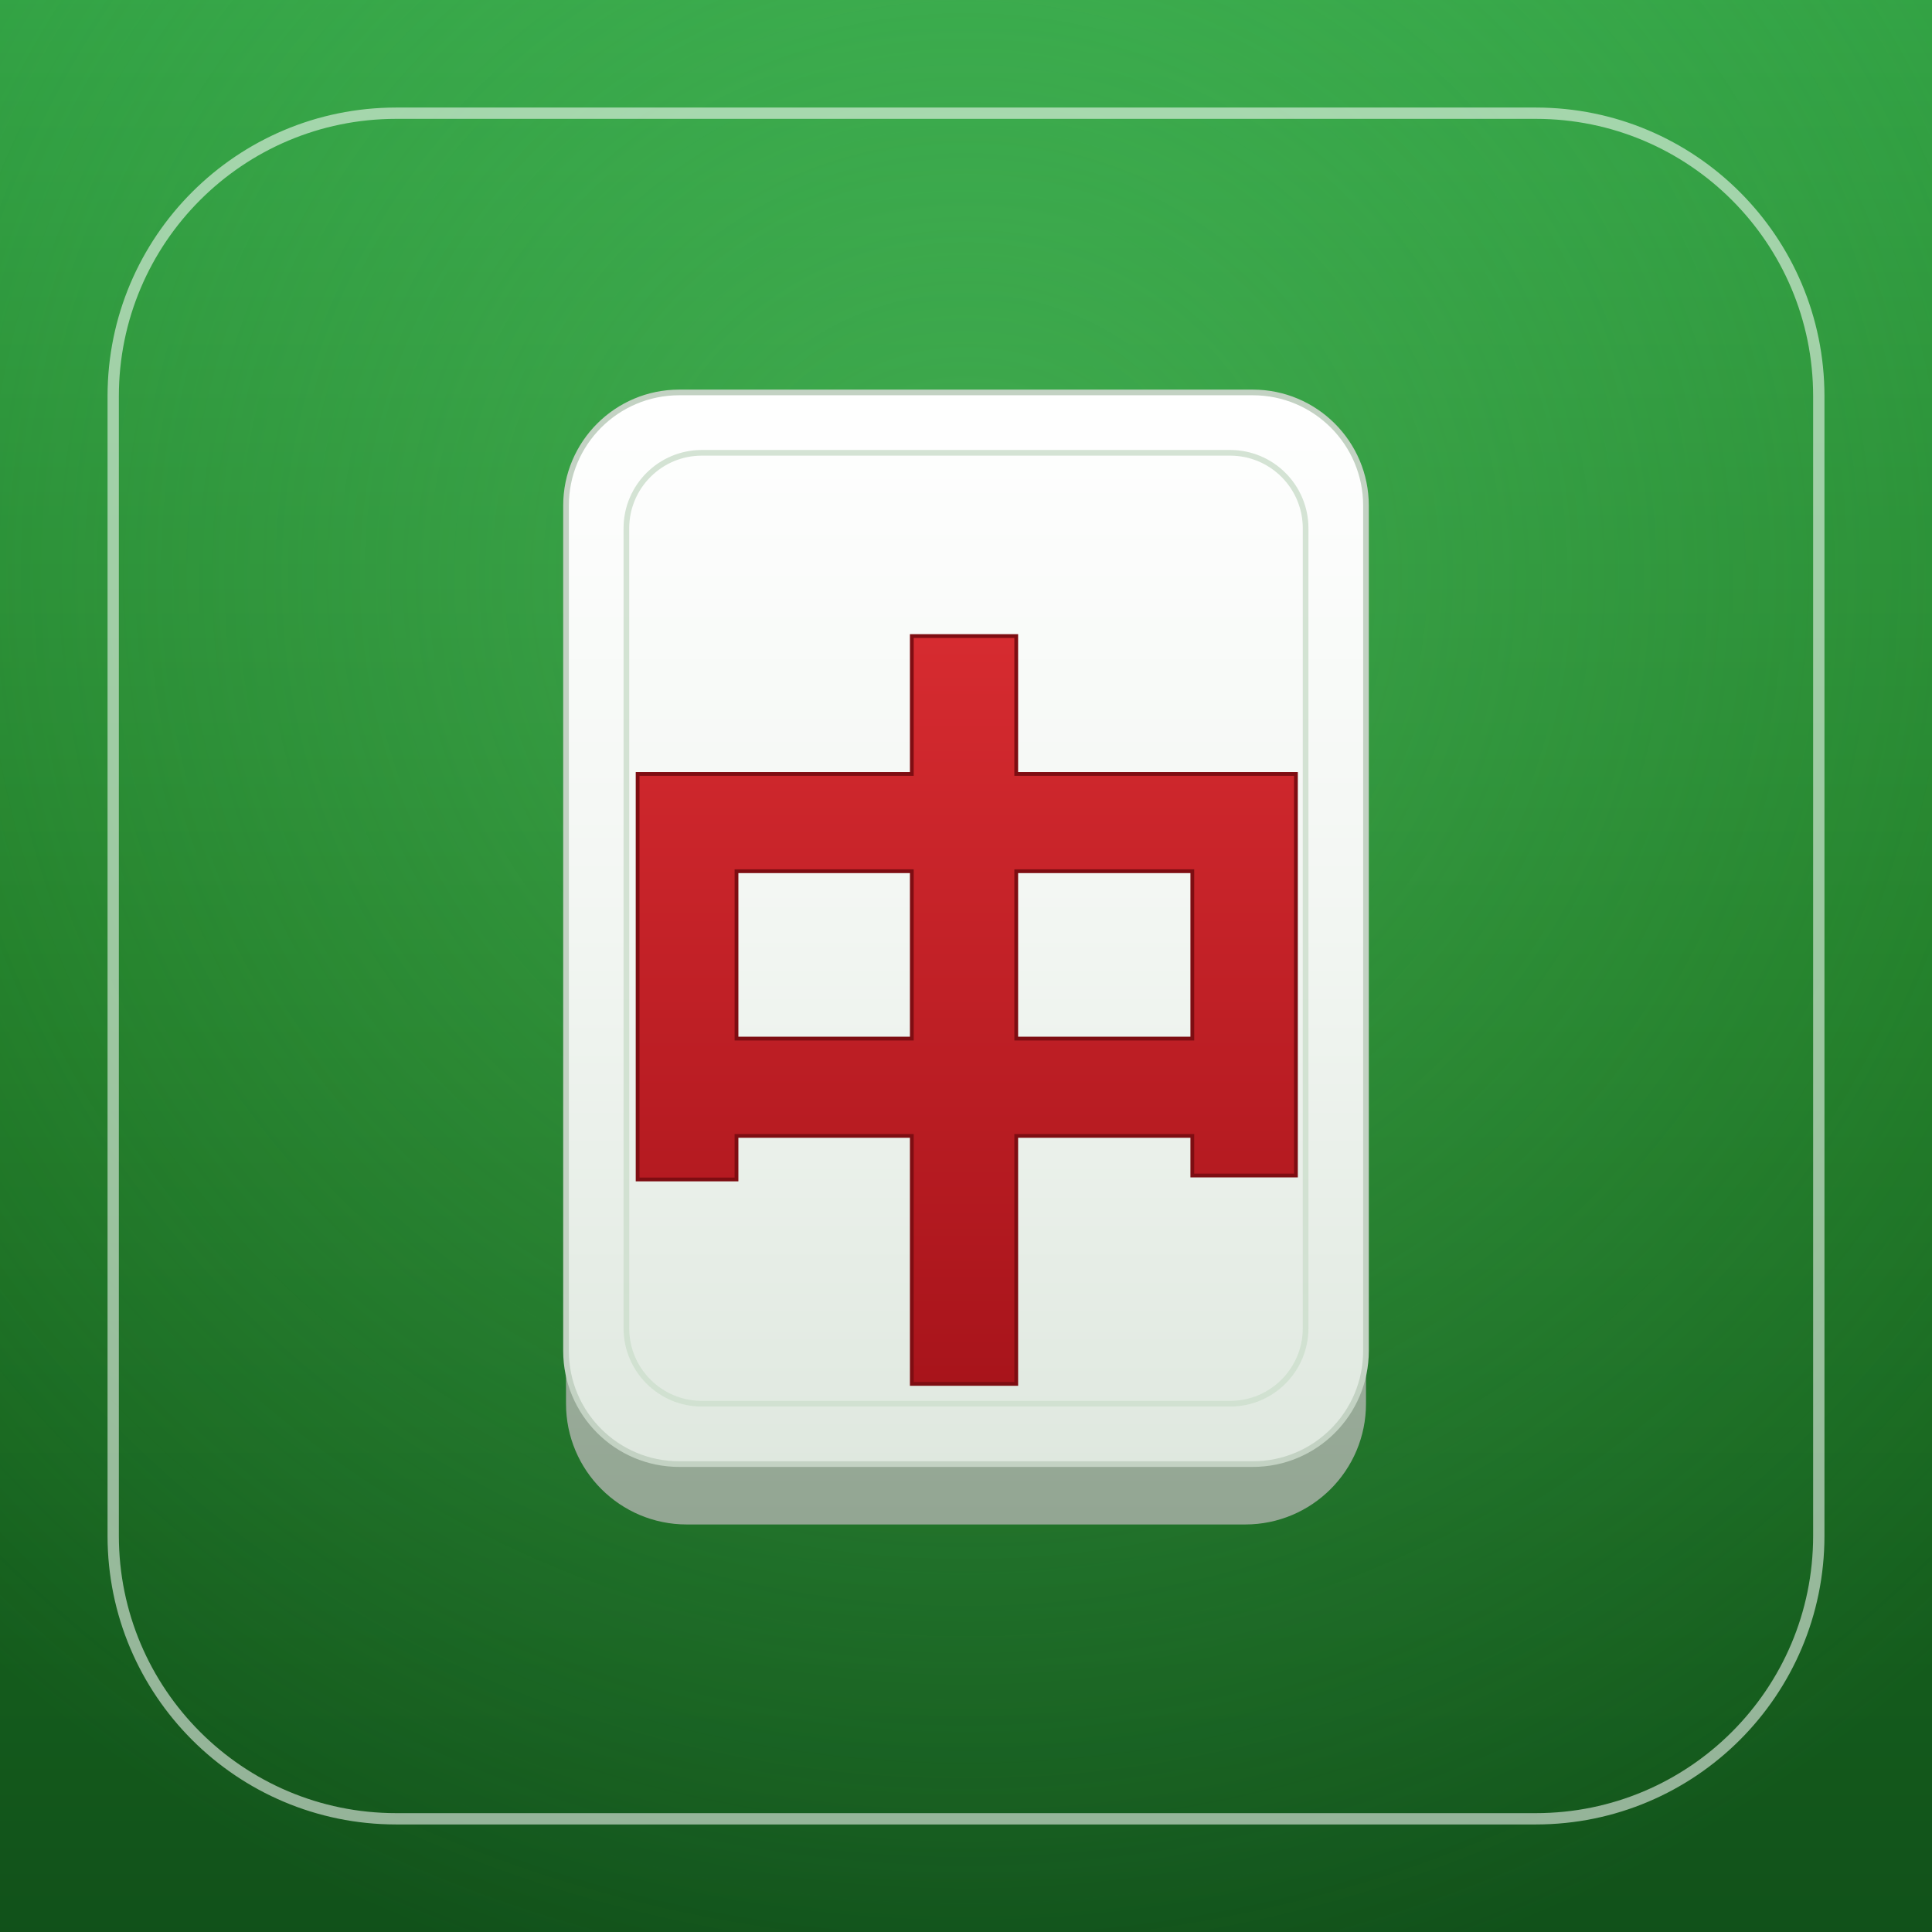
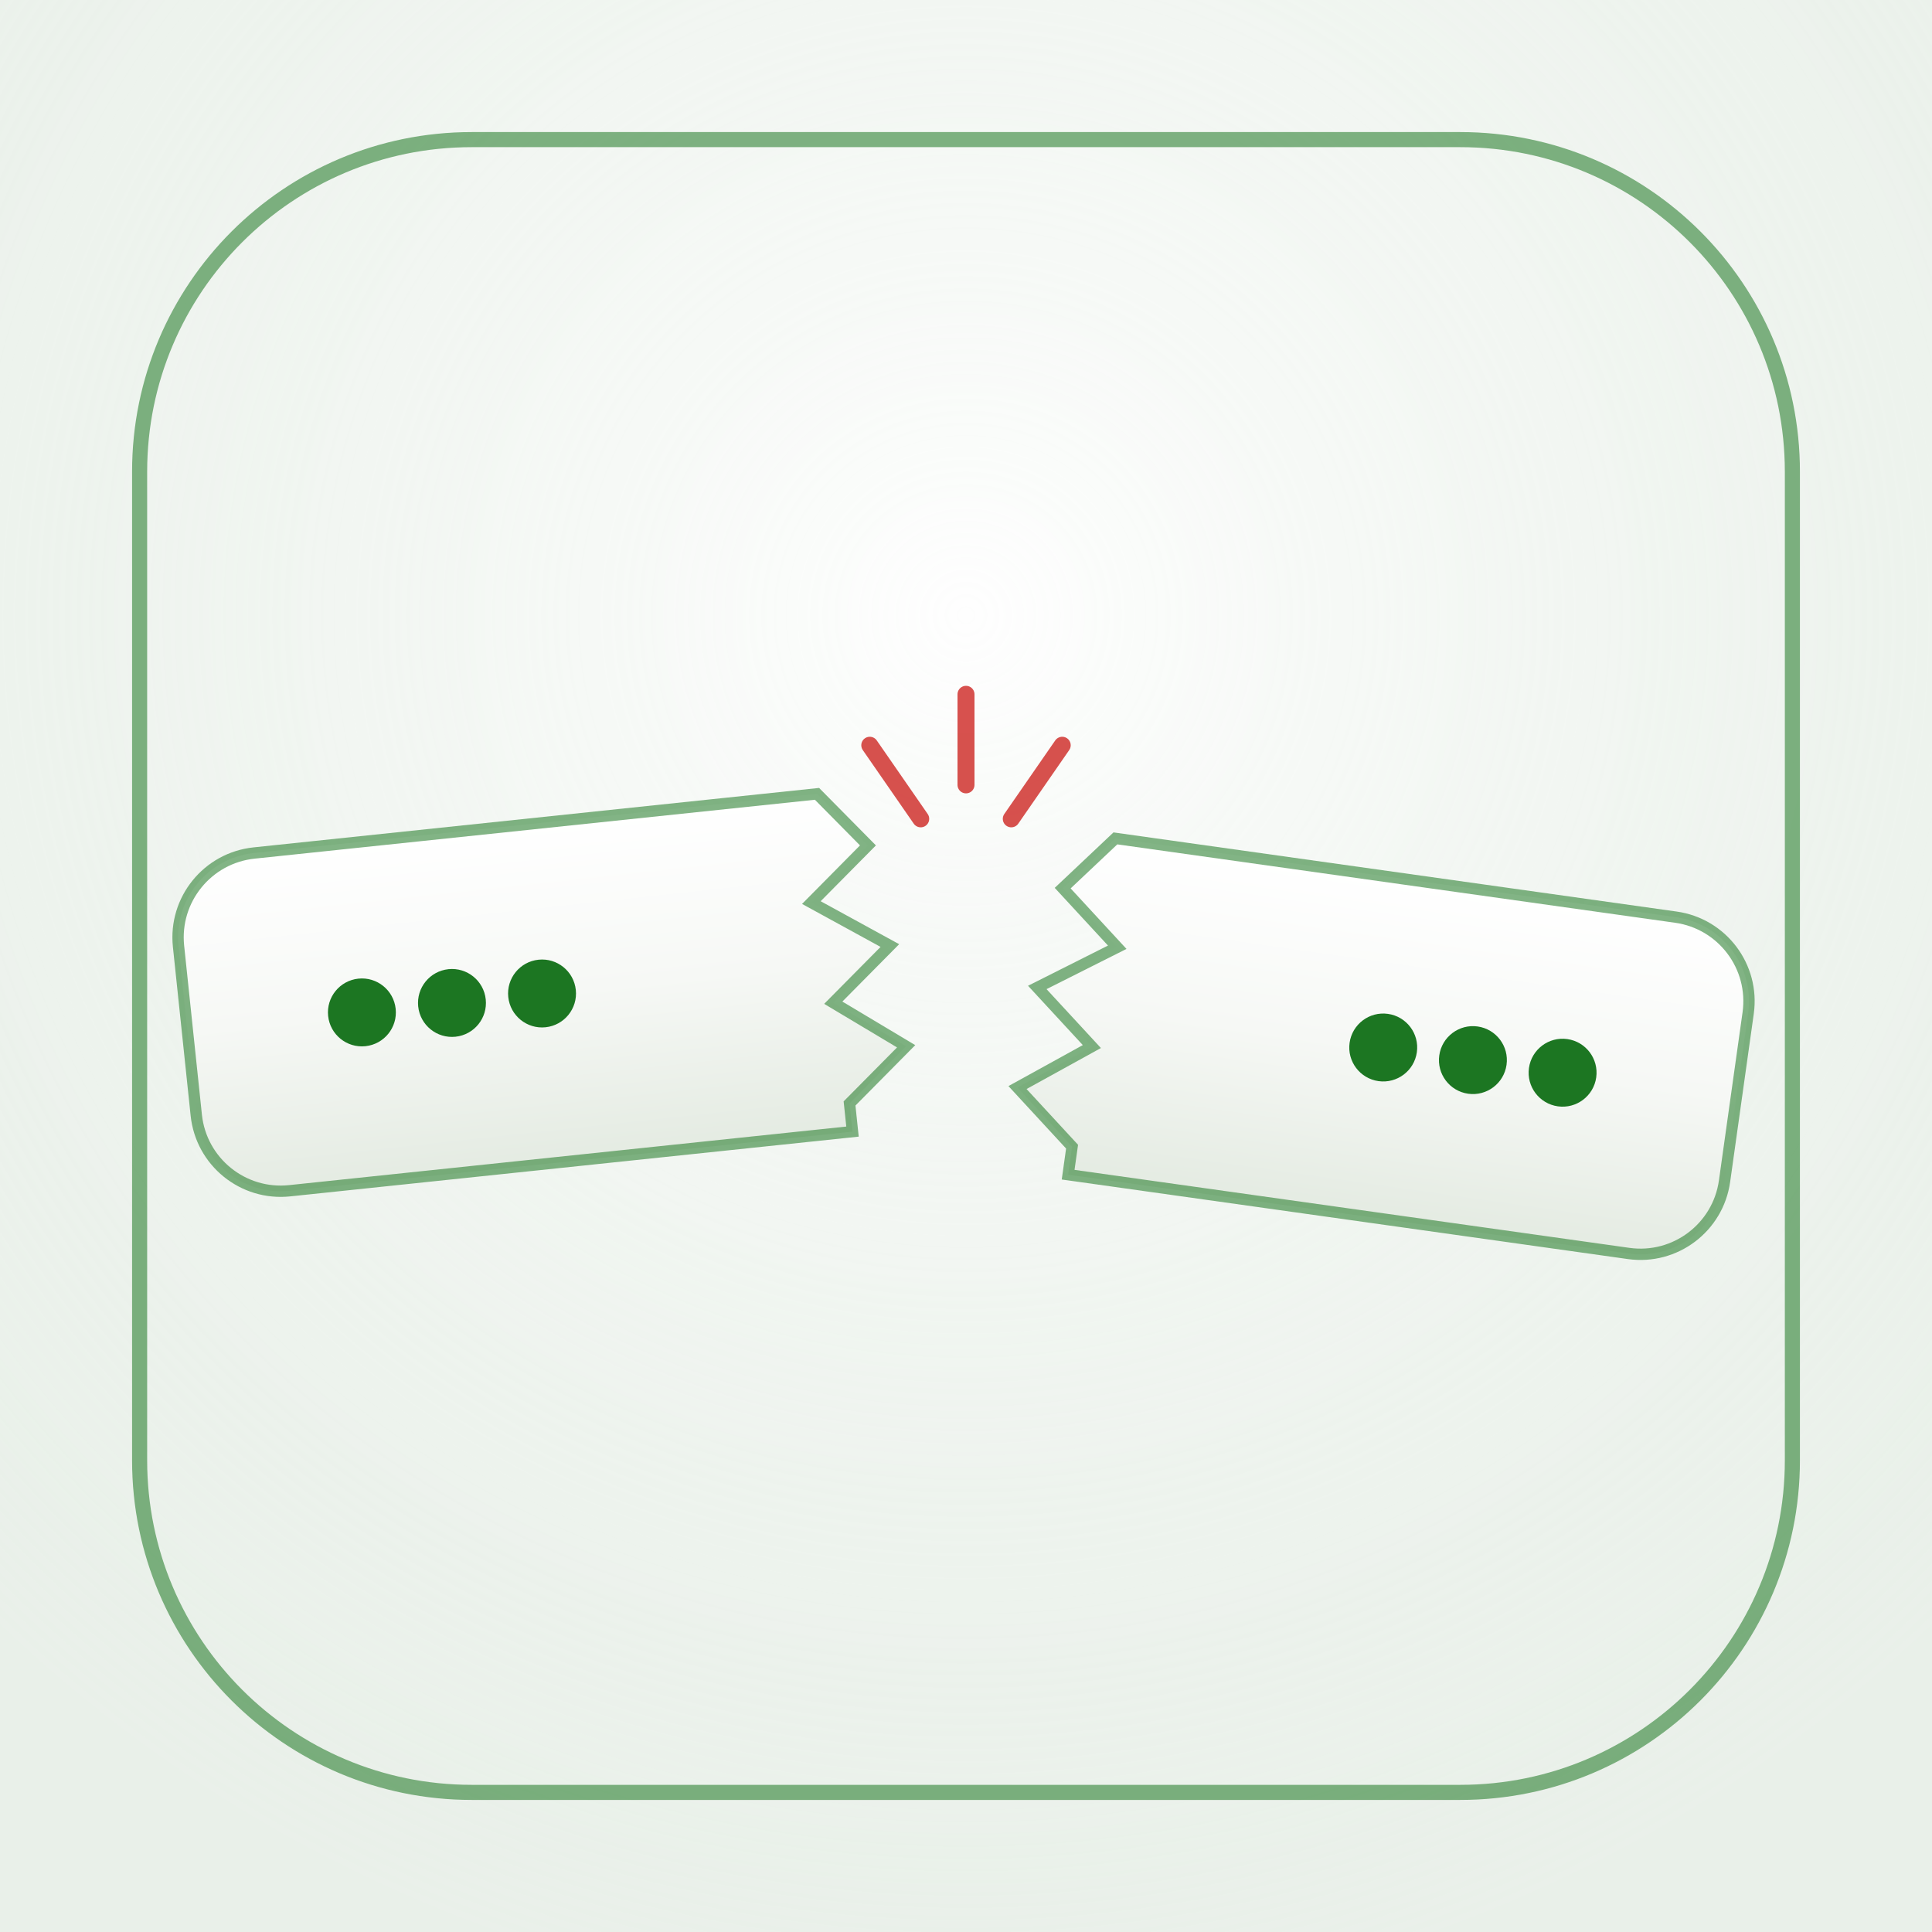
<svg xmlns="http://www.w3.org/2000/svg" width="1024" height="1024" viewBox="0 0 1024 1024">
  <defs>
-     <linearGradient id="bg" x1="0" y1="0" x2="0" y2="1">
-       <stop offset="0" stop-color="#2e9e40" />
-       <stop offset="0.5" stop-color="#1c7622" />
-       <stop offset="1" stop-color="#11511a" />
-     </linearGradient>
-     <radialGradient id="glow" cx="0.5" cy="0.30" r="0.75">
-       <stop offset="0" stop-color="#5ecf70" stop-opacity="0.45" />
-       <stop offset="1" stop-color="#5ecf70" stop-opacity="0" />
+     <radialGradient id="gl" cx="0.5" cy="0.32" r="0.72">
+       <stop offset="0" stop-color="#ffffff" stop-opacity="0.95" />
+       <stop offset="1" stop-color="#e4ede4" stop-opacity="0.5" />
    </radialGradient>
-     <linearGradient id="tile" x1="0" y1="0" x2="0" y2="1">
+     <linearGradient id="stick" x1="0" y1="0" x2="0" y2="1">
      <stop offset="0" stop-color="#ffffff" />
-       <stop offset="0.5" stop-color="#f2f6f2" />
-       <stop offset="1" stop-color="#dfe8df" />
-     </linearGradient>
-     <linearGradient id="side" x1="0" y1="0" x2="0" y2="1">
-       <stop offset="0" stop-color="#bccabc" />
-       <stop offset="1" stop-color="#93a693" />
-     </linearGradient>
-     <linearGradient id="redChar" x1="0" y1="0" x2="0" y2="1">
-       <stop offset="0" stop-color="#d62b30" />
-       <stop offset="1" stop-color="#a8141b" />
+       <stop offset="0.5" stop-color="#f6f8f5" />
+       <stop offset="1" stop-color="#e4ebe2" />
    </linearGradient>
  </defs>
-   <rect width="1024" height="1024" fill="url(#bg)" />
-   <rect width="1024" height="1024" fill="url(#glow)" />
-   <rect x="60" y="60" width="904" height="904" rx="150" fill="none" stroke="#ffffff" stroke-opacity="0.55" stroke-width="6" />
-   <rect x="300" y="232" width="424" height="576" rx="64" fill="url(#side)" />
-   <rect x="300" y="208" width="424" height="568" rx="60" fill="url(#tile)" stroke="#c3d2c3" stroke-width="3" />
-   <rect x="332" y="240" width="360" height="504" rx="40" fill="none" stroke="#cfe0cf" stroke-width="3" opacity="0.9" />
-   <text x="512" y="512" text-anchor="middle" dominant-baseline="central" font-family="'Yu Mincho','YuMincho','MS Mincho','Hiragino Mincho ProN',serif" font-size="420" font-weight="900" fill="url(#redChar)" stroke="#7e0d12" stroke-width="4" paint-order="stroke">中</text>
+   <rect width="1024" height="1024" fill="#eef3ee" />
+   <rect width="1024" height="1024" fill="url(#gl)" />
+   <rect x="74" y="74" width="876" height="876" rx="176" fill="none" stroke="#1c7622" stroke-opacity="0.55" stroke-width="8" />
+   <g transform="translate(512,512) scale(1.5)">
+     <g transform="rotate(-6) translate(-16,-6)">
+       <path d="M -260,-30 A 30,30 0 0 1 -230,-60 L -30,-60 L -14,-40 L -36,-22 L -10,-4 L -32,14 L -8,32 L -30,50 L -30,60 L -230,60 A 30,30 0 0 1 -260,30 Z" fill="url(#stick)" stroke="#1c7622" stroke-opacity="0.55" stroke-width="4" />
+       <g fill="#1c7622">
+         <circle cx="-198" cy="0" r="12" />
+         <circle cx="-166" cy="0" r="12" />
+         <circle cx="-134" cy="0" r="12" />
+       </g>
+     </g>
+     <g transform="rotate(8) translate(16,8)">
+       <path d="M 260,-30 A 30,30 0 0 0 230,-60 L 30,-60 L 14,-40 L 36,-22 L 10,-4 L 32,14 L 8,32 L 30,50 L 30,60 L 230,60 A 30,30 0 0 0 260,30 Z" fill="url(#stick)" stroke="#1c7622" stroke-opacity="0.55" stroke-width="4" />
+       <g fill="#1c7622">
+         <circle cx="134" cy="0" r="12" />
+         <circle cx="166" cy="0" r="12" />
+         <circle cx="198" cy="0" r="12" />
+       </g>
+     </g>
+     <g stroke="#d0322f" stroke-width="6" stroke-linecap="round" opacity="0.85">
+       <line x1="0" y1="-96" x2="0" y2="-64" />
+       <line x1="34" y1="-78" x2="16" y2="-52" />
+       <line x1="-34" y1="-78" x2="-16" y2="-52" />
+     </g>
+   </g>
</svg>
